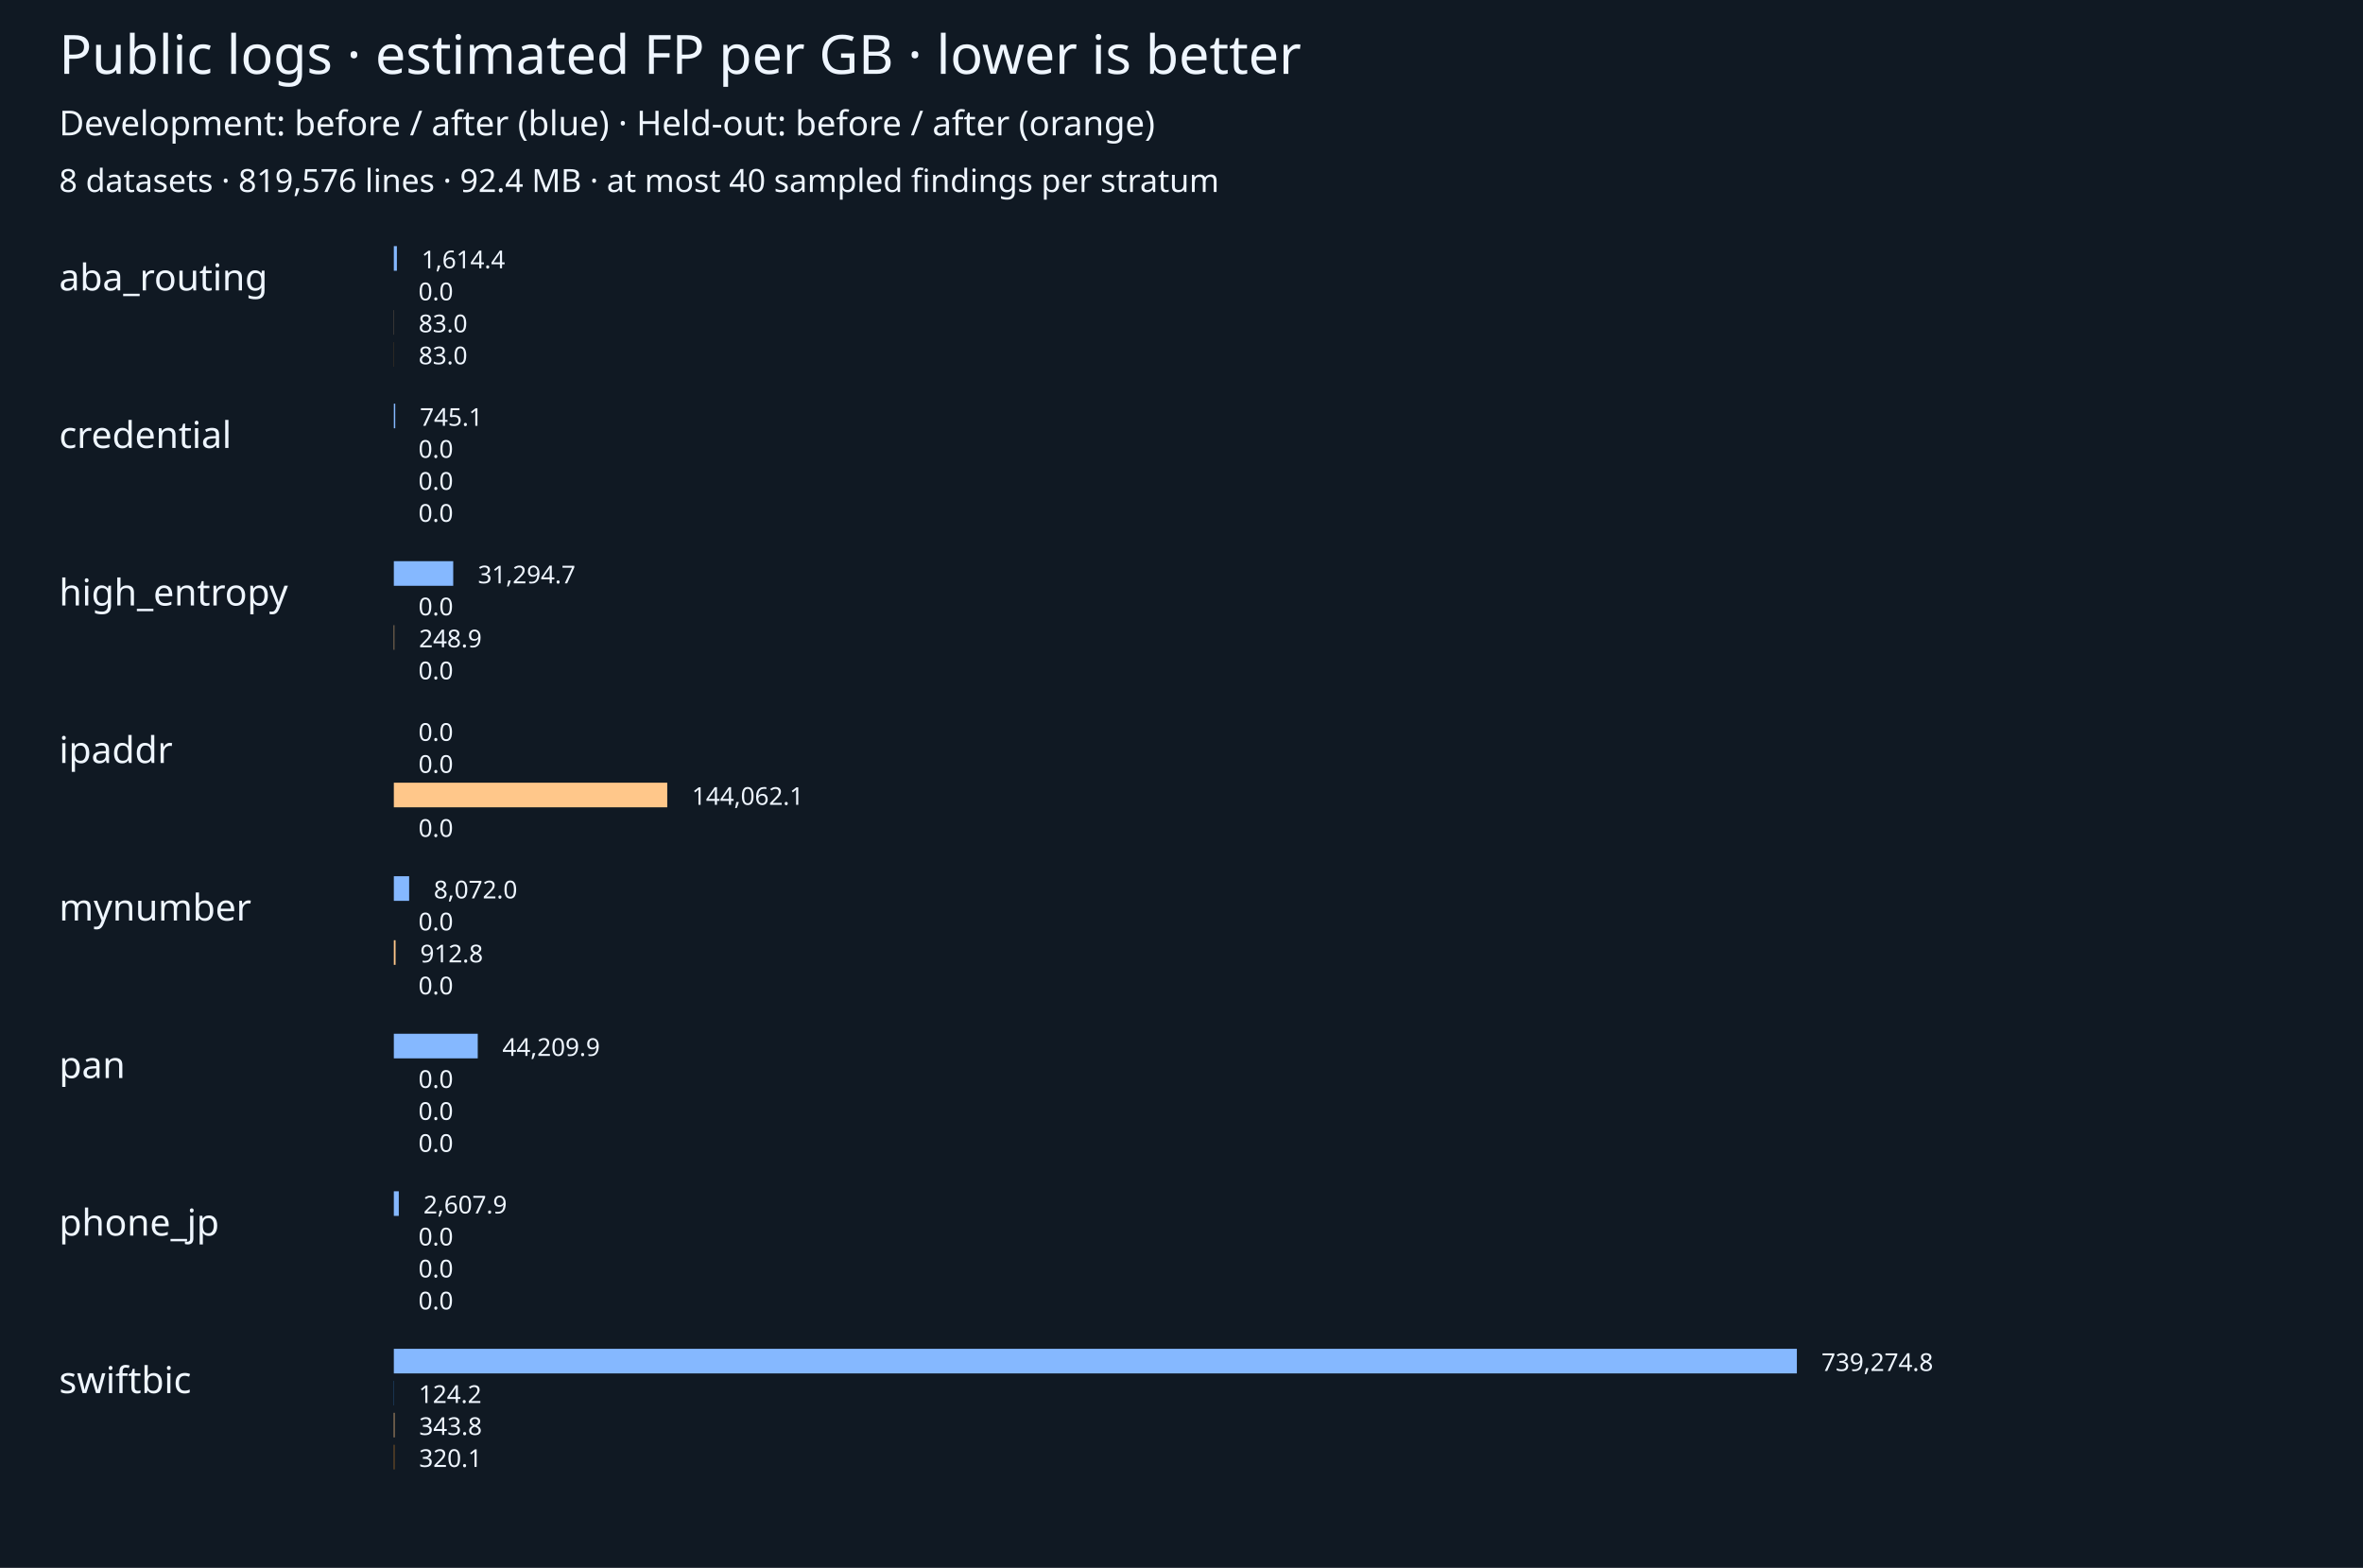
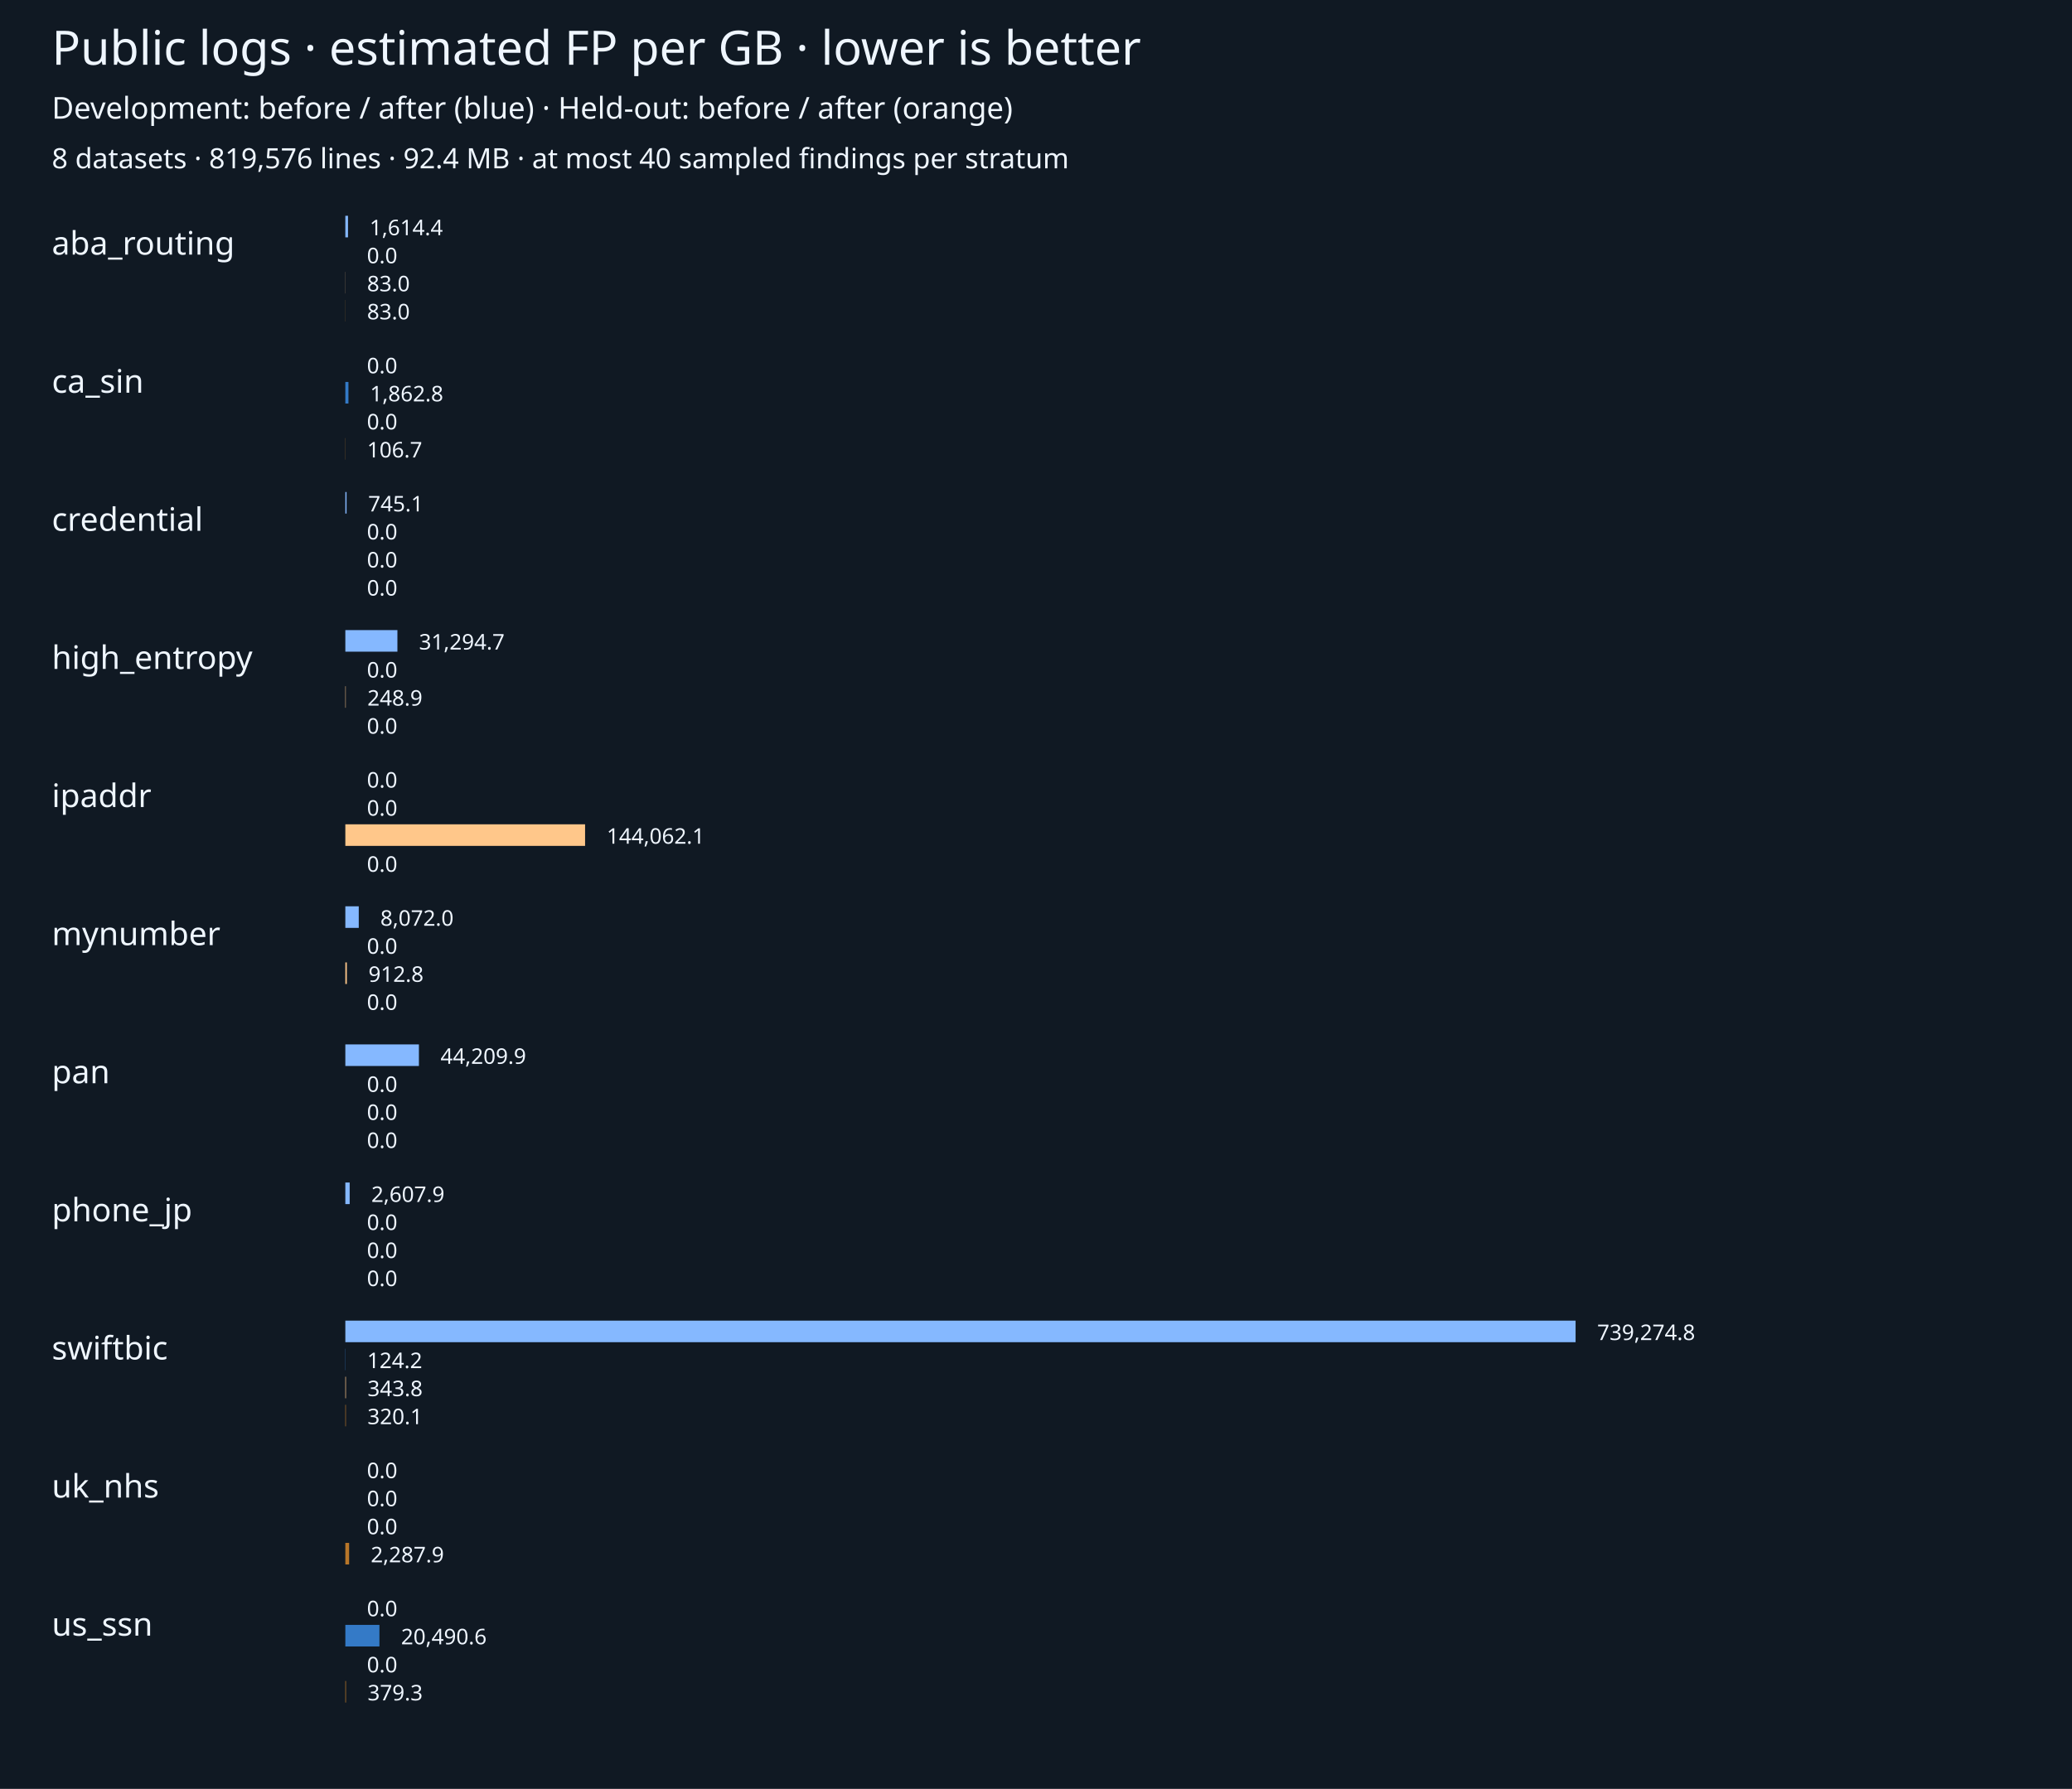
- <svg xmlns="http://www.w3.org/2000/svg" width="960" height="637" viewBox="0 0 960 637" role="img" aria-labelledby="title desc">
-   <rect width="960" height="637" fill="#101923" />
+ <svg xmlns="http://www.w3.org/2000/svg" width="960" height="829" viewBox="0 0 960 829" role="img" aria-labelledby="title desc">
+   <rect width="960" height="829" fill="#101923" />
  <g font-family="sans-serif" fill="#eff6ff">
    <text x="24" y="30" font-size="22">Public logs · estimated FP per GB · lower is better</text>
    <text x="24" y="55" font-size="14">Development: before / after (blue) · Held-out: before / after (orange)</text>
    <text x="24" y="78" font-size="13">8 datasets · 819,576 lines · 92.4 MB · at most 40 sampled findings per stratum</text>
    <text x="24" y="118" font-size="15">aba_routing</text>
    <rect x="160" y="100" width="1.24" height="10" fill="#85b8ff" />
    <text x="171.24" y="109" font-size="10">1,614.4</text>
    <rect x="160" y="113" width="0.00" height="10" fill="#347ac7" />
    <text x="170.00" y="122" font-size="10">0.0</text>
    <rect x="160" y="126" width="0.06" height="10" fill="#ffc78a" />
    <text x="170.06" y="135" font-size="10">83.0</text>
    <rect x="160" y="139" width="0.06" height="10" fill="#b87629" />
    <text x="170.06" y="148" font-size="10">83.0</text>
-     <text x="24" y="182" font-size="15">credential</text>
-     <rect x="160" y="164" width="0.57" height="10" fill="#85b8ff" />
-     <text x="170.57" y="173" font-size="10">745.1</text>
-     <rect x="160" y="177" width="0.00" height="10" fill="#347ac7" />
-     <text x="170.00" y="186" font-size="10">0.0</text>
+     <text x="24" y="182" font-size="15">ca_sin</text>
+     <rect x="160" y="164" width="0.00" height="10" fill="#85b8ff" />
+     <text x="170.00" y="173" font-size="10">0.0</text>
+     <rect x="160" y="177" width="1.44" height="10" fill="#347ac7" />
+     <text x="171.44" y="186" font-size="10">1,862.8</text>
    <rect x="160" y="190" width="0.00" height="10" fill="#ffc78a" />
    <text x="170.00" y="199" font-size="10">0.0</text>
-     <rect x="160" y="203" width="0.00" height="10" fill="#b87629" />
-     <text x="170.00" y="212" font-size="10">0.0</text>
-     <text x="24" y="246" font-size="15">high_entropy</text>
-     <rect x="160" y="228" width="24.13" height="10" fill="#85b8ff" />
-     <text x="194.13" y="237" font-size="10">31,294.7</text>
+     <rect x="160" y="203" width="0.08" height="10" fill="#b87629" />
+     <text x="170.08" y="212" font-size="10">106.7</text>
+     <text x="24" y="246" font-size="15">credential</text>
+     <rect x="160" y="228" width="0.57" height="10" fill="#85b8ff" />
+     <text x="170.57" y="237" font-size="10">745.1</text>
    <rect x="160" y="241" width="0.00" height="10" fill="#347ac7" />
    <text x="170.00" y="250" font-size="10">0.0</text>
-     <rect x="160" y="254" width="0.19" height="10" fill="#ffc78a" />
-     <text x="170.19" y="263" font-size="10">248.9</text>
+     <rect x="160" y="254" width="0.00" height="10" fill="#ffc78a" />
+     <text x="170.00" y="263" font-size="10">0.0</text>
    <rect x="160" y="267" width="0.00" height="10" fill="#b87629" />
    <text x="170.00" y="276" font-size="10">0.0</text>
-     <text x="24" y="310" font-size="15">ipaddr</text>
-     <rect x="160" y="292" width="0.00" height="10" fill="#85b8ff" />
-     <text x="170.00" y="301" font-size="10">0.0</text>
+     <text x="24" y="310" font-size="15">high_entropy</text>
+     <rect x="160" y="292" width="24.13" height="10" fill="#85b8ff" />
+     <text x="194.13" y="301" font-size="10">31,294.7</text>
    <rect x="160" y="305" width="0.00" height="10" fill="#347ac7" />
    <text x="170.00" y="314" font-size="10">0.0</text>
-     <rect x="160" y="318" width="111.08" height="10" fill="#ffc78a" />
-     <text x="281.08" y="327" font-size="10">144,062.1</text>
+     <rect x="160" y="318" width="0.19" height="10" fill="#ffc78a" />
+     <text x="170.19" y="327" font-size="10">248.9</text>
    <rect x="160" y="331" width="0.00" height="10" fill="#b87629" />
    <text x="170.00" y="340" font-size="10">0.0</text>
-     <text x="24" y="374" font-size="15">mynumber</text>
-     <rect x="160" y="356" width="6.22" height="10" fill="#85b8ff" />
-     <text x="176.22" y="365" font-size="10">8,072.0</text>
+     <text x="24" y="374" font-size="15">ipaddr</text>
+     <rect x="160" y="356" width="0.00" height="10" fill="#85b8ff" />
+     <text x="170.00" y="365" font-size="10">0.0</text>
    <rect x="160" y="369" width="0.00" height="10" fill="#347ac7" />
    <text x="170.00" y="378" font-size="10">0.0</text>
-     <rect x="160" y="382" width="0.70" height="10" fill="#ffc78a" />
-     <text x="170.70" y="391" font-size="10">912.8</text>
+     <rect x="160" y="382" width="111.08" height="10" fill="#ffc78a" />
+     <text x="281.08" y="391" font-size="10">144,062.1</text>
    <rect x="160" y="395" width="0.00" height="10" fill="#b87629" />
    <text x="170.00" y="404" font-size="10">0.0</text>
-     <text x="24" y="438" font-size="15">pan</text>
-     <rect x="160" y="420" width="34.09" height="10" fill="#85b8ff" />
-     <text x="204.09" y="429" font-size="10">44,209.9</text>
+     <text x="24" y="438" font-size="15">mynumber</text>
+     <rect x="160" y="420" width="6.22" height="10" fill="#85b8ff" />
+     <text x="176.22" y="429" font-size="10">8,072.0</text>
    <rect x="160" y="433" width="0.00" height="10" fill="#347ac7" />
    <text x="170.00" y="442" font-size="10">0.0</text>
-     <rect x="160" y="446" width="0.00" height="10" fill="#ffc78a" />
-     <text x="170.00" y="455" font-size="10">0.0</text>
+     <rect x="160" y="446" width="0.70" height="10" fill="#ffc78a" />
+     <text x="170.70" y="455" font-size="10">912.8</text>
    <rect x="160" y="459" width="0.00" height="10" fill="#b87629" />
    <text x="170.00" y="468" font-size="10">0.0</text>
-     <text x="24" y="502" font-size="15">phone_jp</text>
-     <rect x="160" y="484" width="2.01" height="10" fill="#85b8ff" />
-     <text x="172.01" y="493" font-size="10">2,607.9</text>
+     <text x="24" y="502" font-size="15">pan</text>
+     <rect x="160" y="484" width="34.09" height="10" fill="#85b8ff" />
+     <text x="204.09" y="493" font-size="10">44,209.9</text>
    <rect x="160" y="497" width="0.00" height="10" fill="#347ac7" />
    <text x="170.00" y="506" font-size="10">0.0</text>
    <rect x="160" y="510" width="0.00" height="10" fill="#ffc78a" />
    <text x="170.00" y="519" font-size="10">0.0</text>
    <rect x="160" y="523" width="0.00" height="10" fill="#b87629" />
    <text x="170.00" y="532" font-size="10">0.0</text>
-     <text x="24" y="566" font-size="15">swiftbic</text>
-     <rect x="160" y="548" width="570.00" height="10" fill="#85b8ff" />
-     <text x="740.00" y="557" font-size="10">739,274.8</text>
-     <rect x="160" y="561" width="0.10" height="10" fill="#347ac7" />
-     <text x="170.10" y="570" font-size="10">124.2</text>
-     <rect x="160" y="574" width="0.27" height="10" fill="#ffc78a" />
-     <text x="170.27" y="583" font-size="10">343.8</text>
-     <rect x="160" y="587" width="0.25" height="10" fill="#b87629" />
-     <text x="170.25" y="596" font-size="10">320.1</text>
+     <text x="24" y="566" font-size="15">phone_jp</text>
+     <rect x="160" y="548" width="2.01" height="10" fill="#85b8ff" />
+     <text x="172.01" y="557" font-size="10">2,607.9</text>
+     <rect x="160" y="561" width="0.00" height="10" fill="#347ac7" />
+     <text x="170.00" y="570" font-size="10">0.0</text>
+     <rect x="160" y="574" width="0.00" height="10" fill="#ffc78a" />
+     <text x="170.00" y="583" font-size="10">0.0</text>
+     <rect x="160" y="587" width="0.00" height="10" fill="#b87629" />
+     <text x="170.00" y="596" font-size="10">0.0</text>
+     <text x="24" y="630" font-size="15">swiftbic</text>
+     <rect x="160" y="612" width="570.00" height="10" fill="#85b8ff" />
+     <text x="740.00" y="621" font-size="10">739,274.8</text>
+     <rect x="160" y="625" width="0.10" height="10" fill="#347ac7" />
+     <text x="170.10" y="634" font-size="10">124.2</text>
+     <rect x="160" y="638" width="0.27" height="10" fill="#ffc78a" />
+     <text x="170.27" y="647" font-size="10">343.8</text>
+     <rect x="160" y="651" width="0.25" height="10" fill="#b87629" />
+     <text x="170.25" y="660" font-size="10">320.1</text>
+     <text x="24" y="694" font-size="15">uk_nhs</text>
+     <rect x="160" y="676" width="0.00" height="10" fill="#85b8ff" />
+     <text x="170.00" y="685" font-size="10">0.0</text>
+     <rect x="160" y="689" width="0.00" height="10" fill="#347ac7" />
+     <text x="170.00" y="698" font-size="10">0.0</text>
+     <rect x="160" y="702" width="0.00" height="10" fill="#ffc78a" />
+     <text x="170.00" y="711" font-size="10">0.0</text>
+     <rect x="160" y="715" width="1.76" height="10" fill="#b87629" />
+     <text x="171.76" y="724" font-size="10">2,287.9</text>
+     <text x="24" y="758" font-size="15">us_ssn</text>
+     <rect x="160" y="740" width="0.00" height="10" fill="#85b8ff" />
+     <text x="170.00" y="749" font-size="10">0.0</text>
+     <rect x="160" y="753" width="15.80" height="10" fill="#347ac7" />
+     <text x="185.80" y="762" font-size="10">20,490.6</text>
+     <rect x="160" y="766" width="0.00" height="10" fill="#ffc78a" />
+     <text x="170.00" y="775" font-size="10">0.0</text>
+     <rect x="160" y="779" width="0.29" height="10" fill="#b87629" />
+     <text x="170.29" y="788" font-size="10">379.3</text>
  </g>
</svg>
